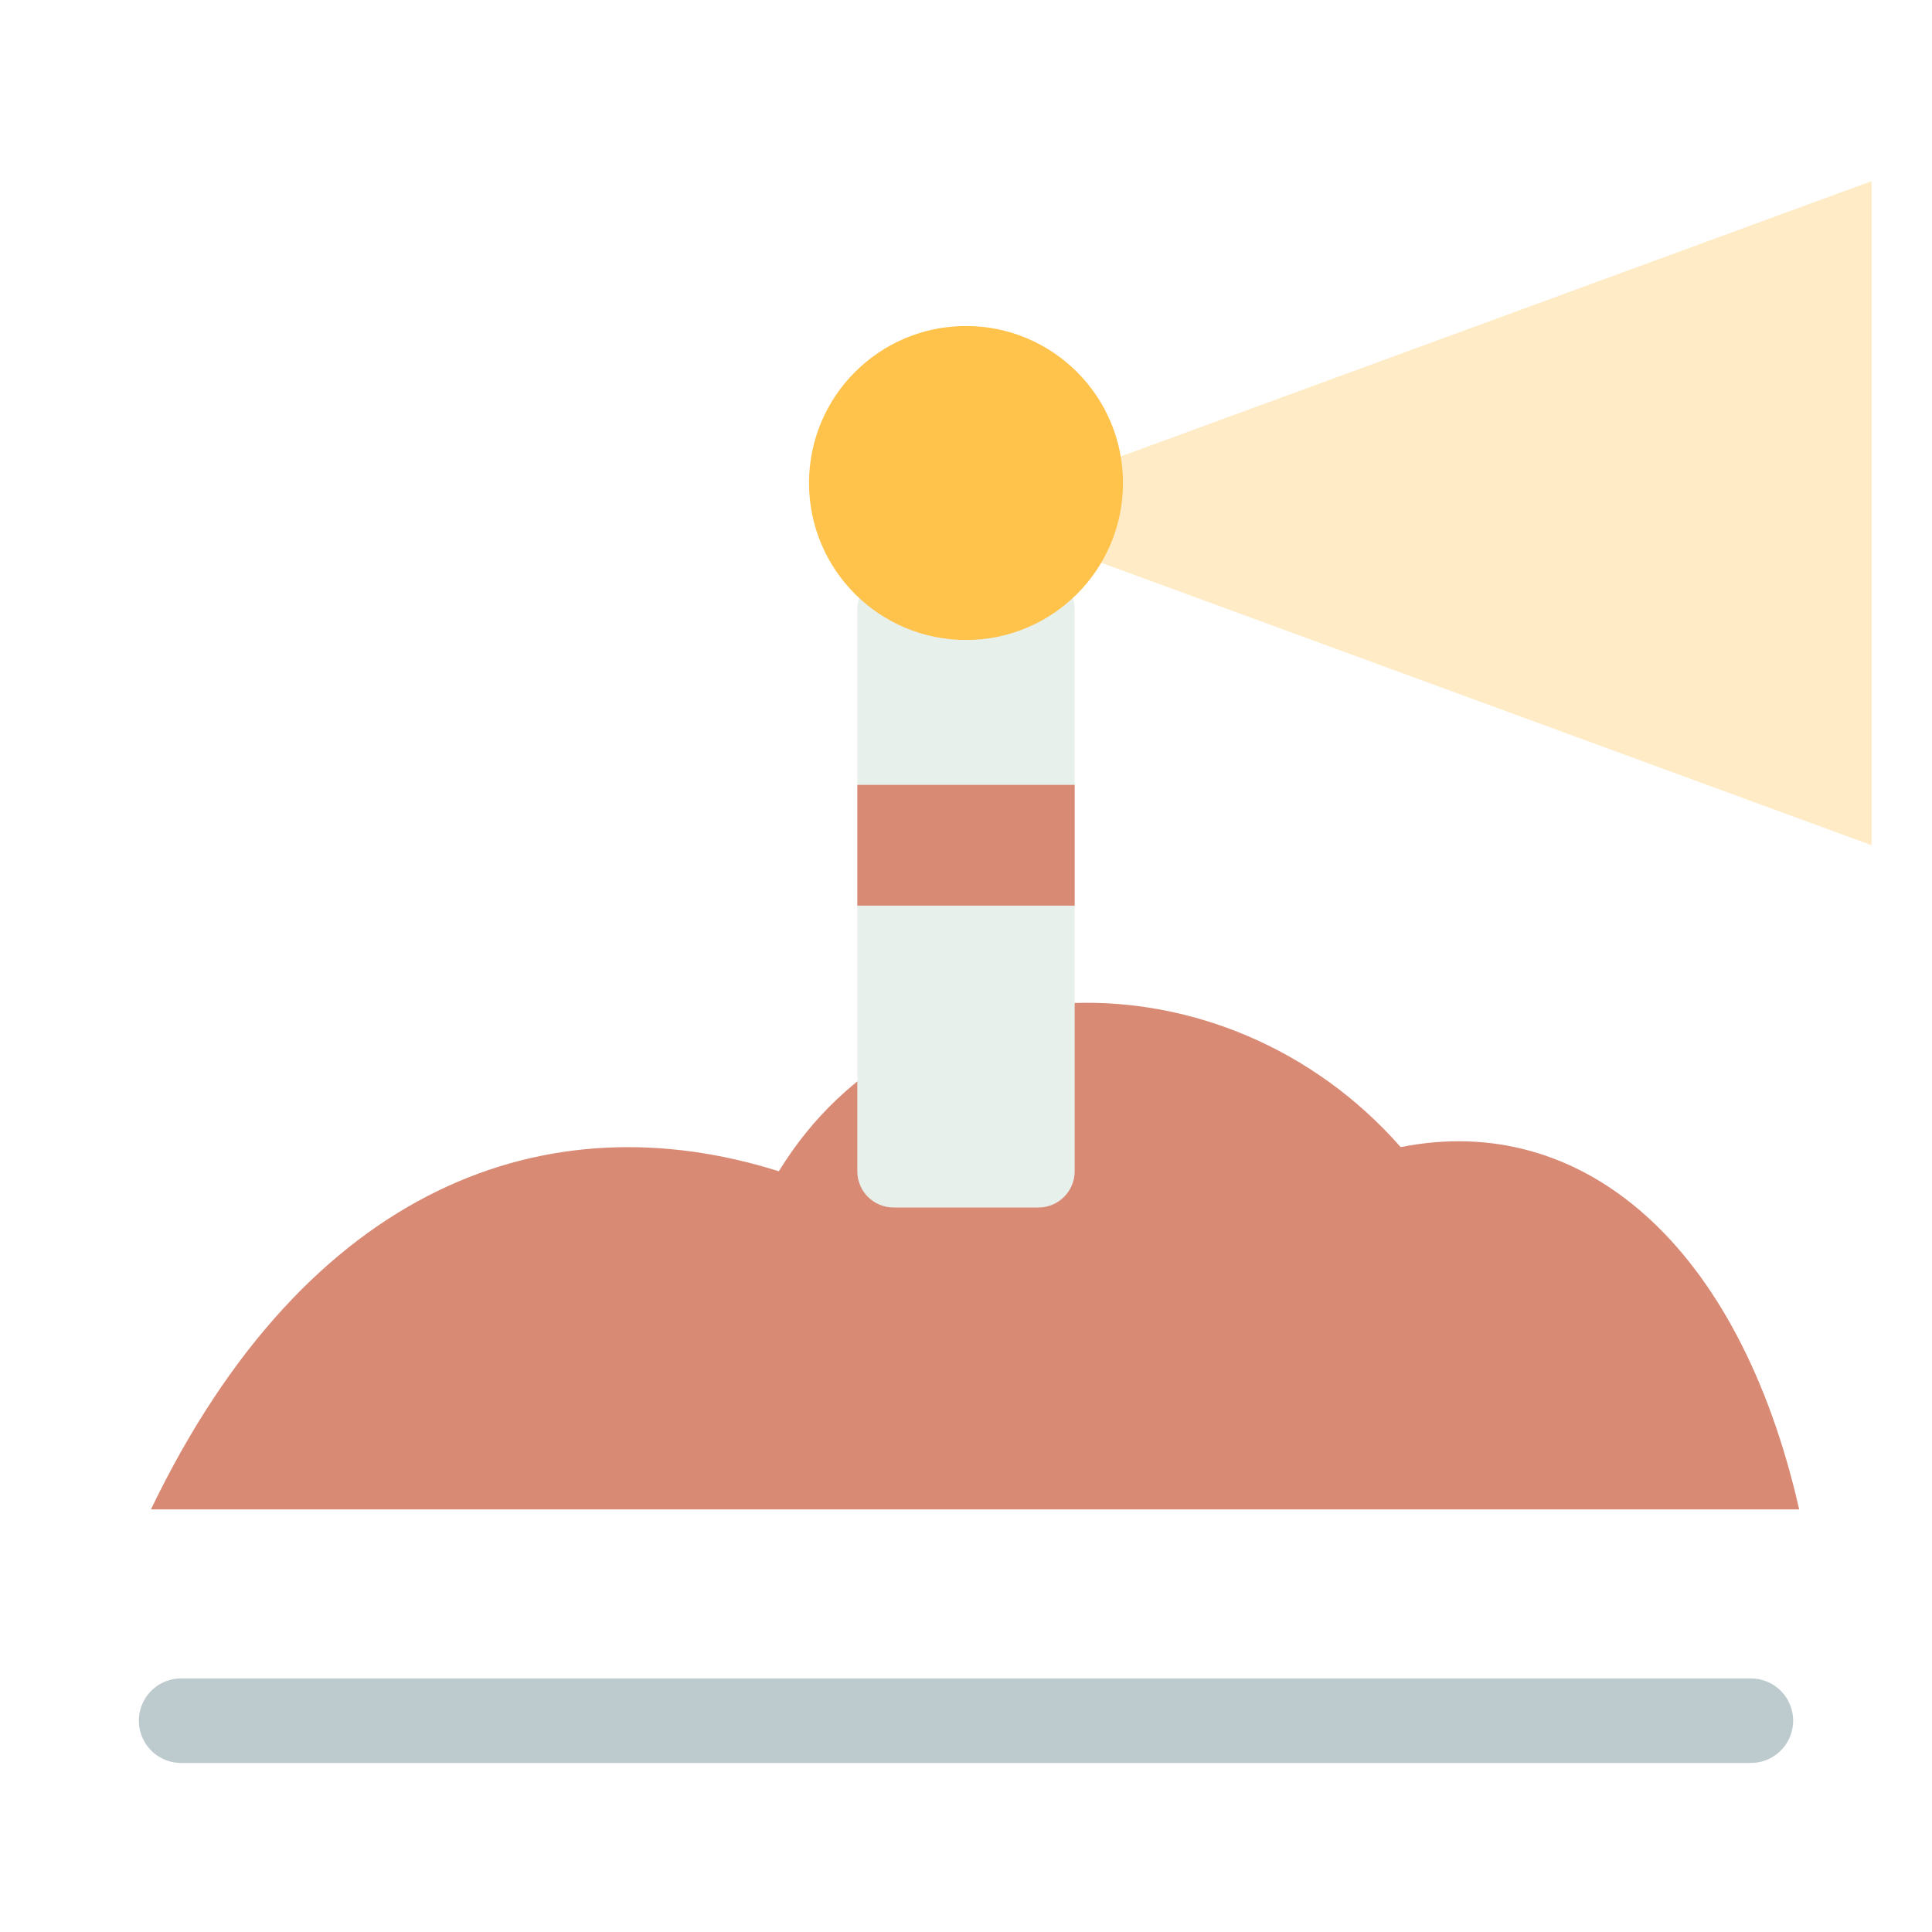
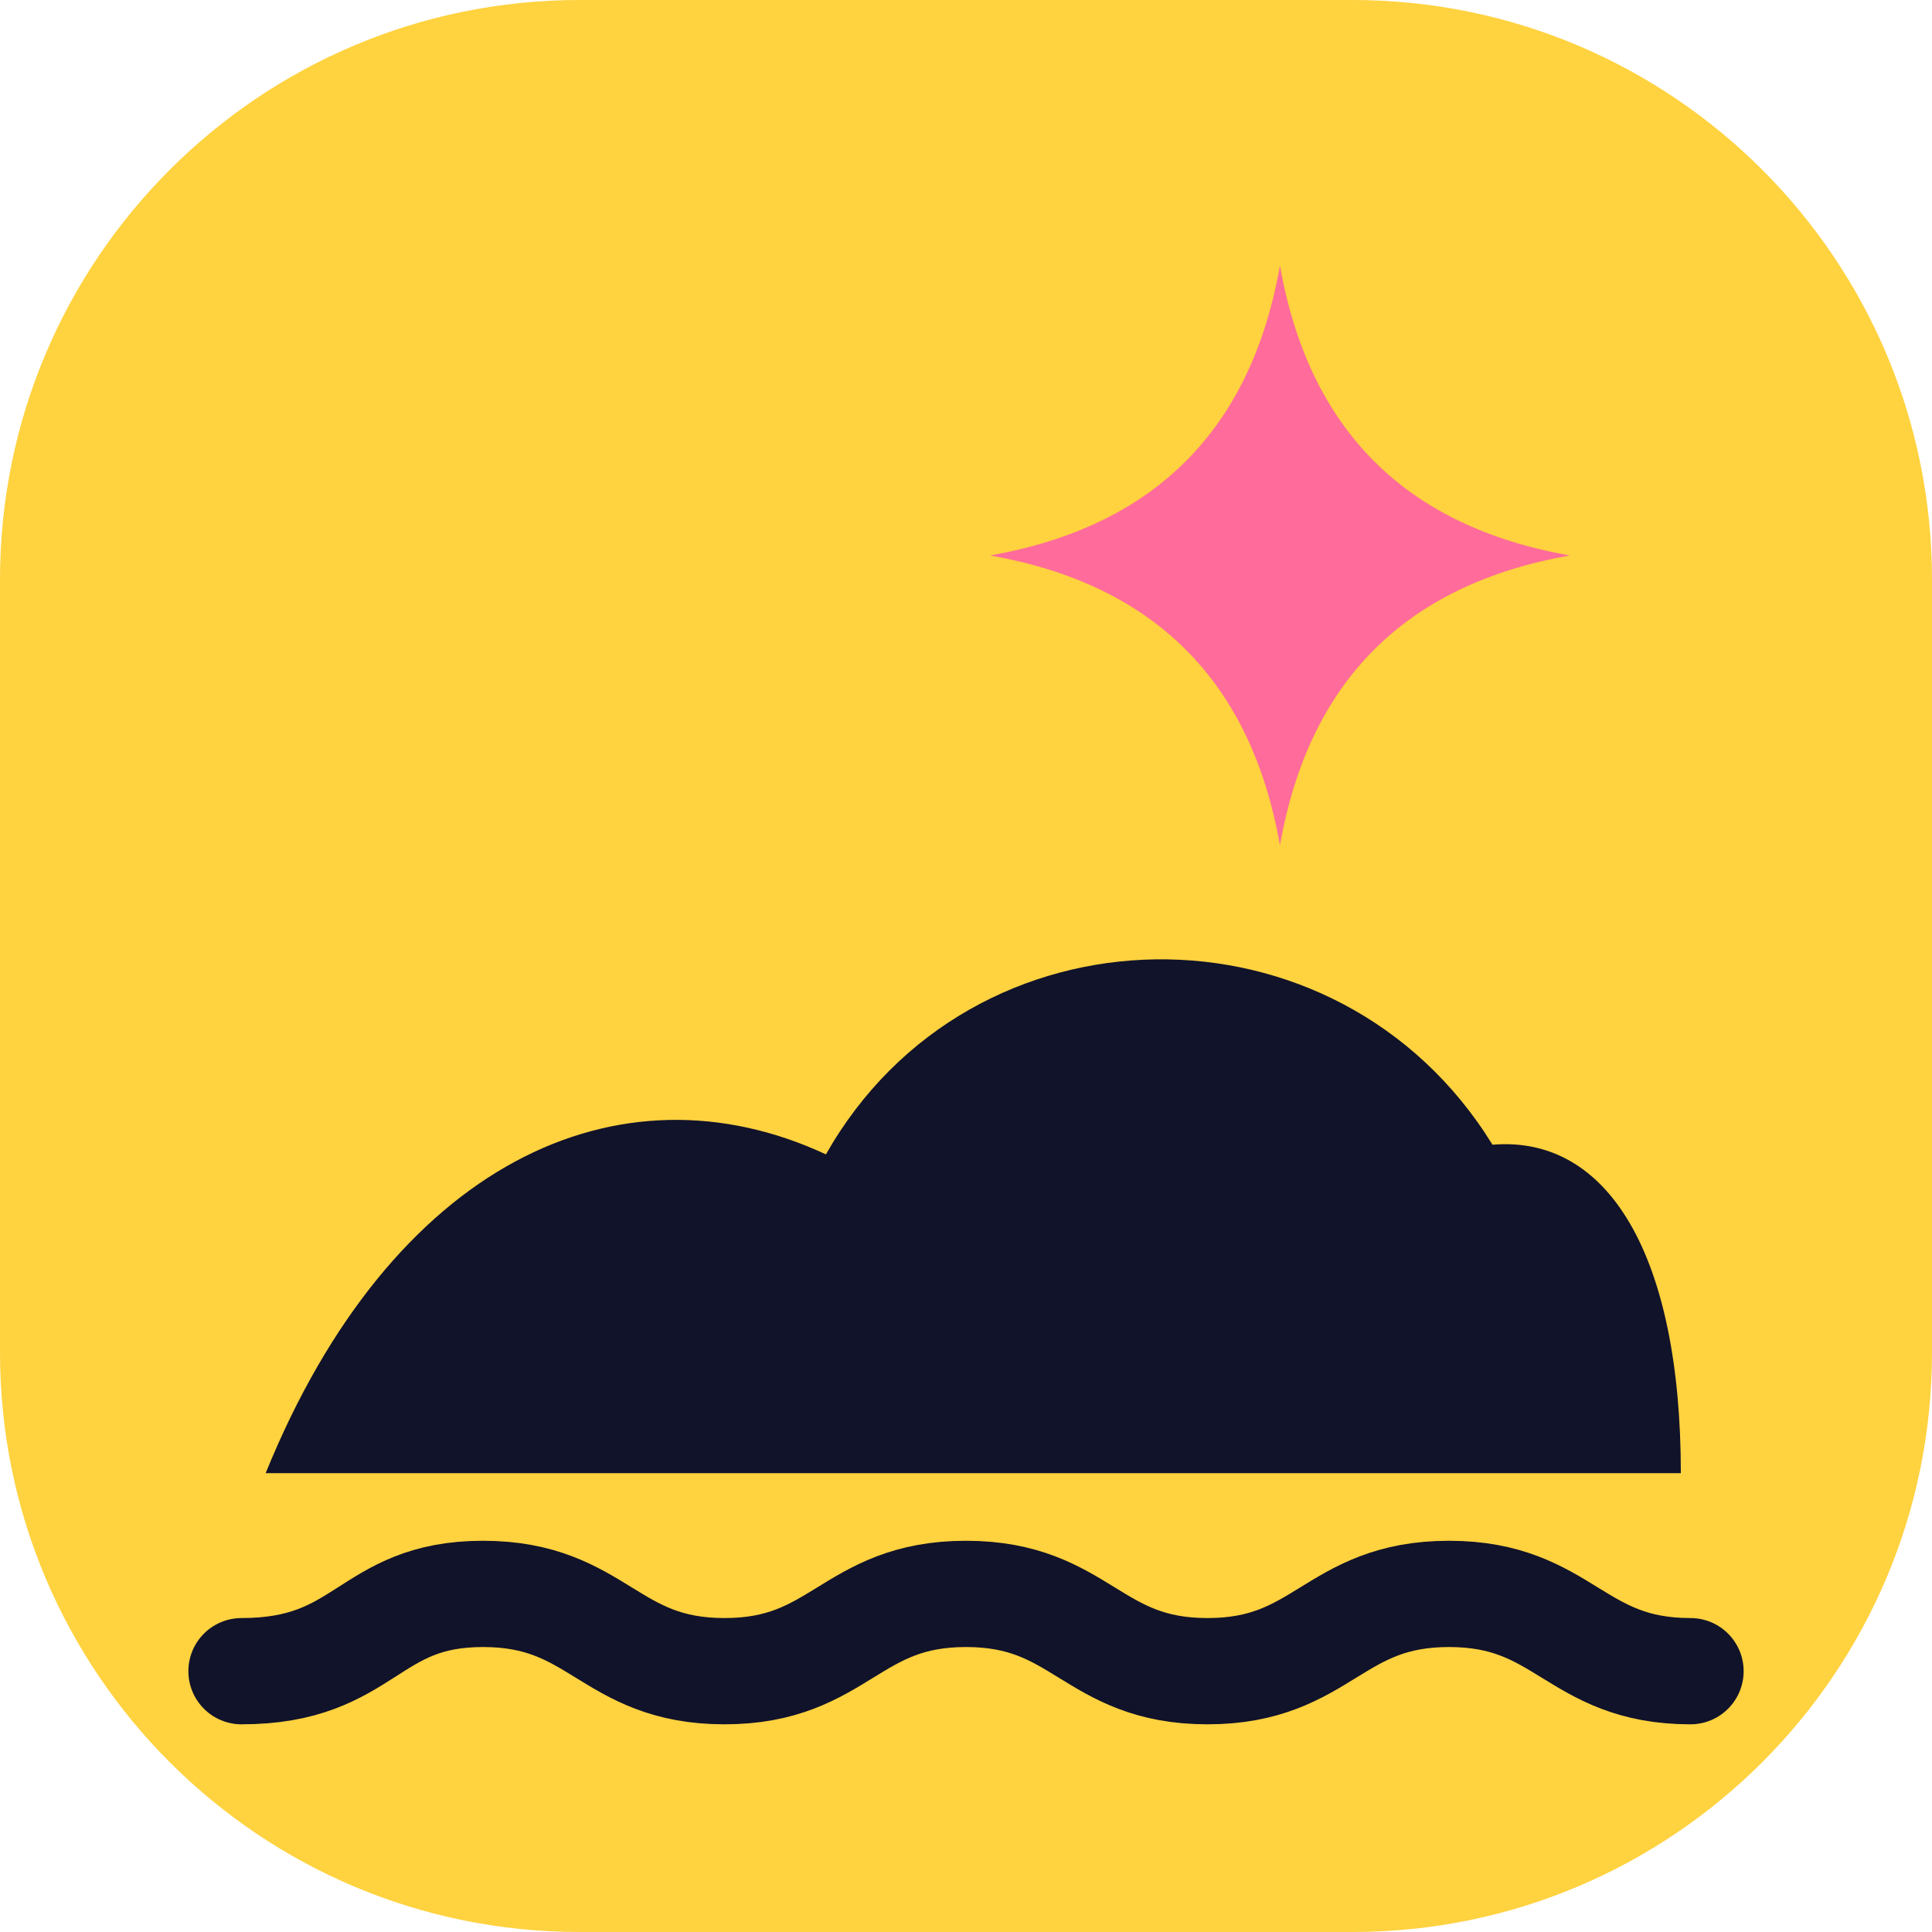
- <svg xmlns="http://www.w3.org/2000/svg" viewBox="0 0 32 32" aria-hidden="true">
-   <path d="M16 8.5 31 3v11z" fill="#FFC24B" opacity=".32" />
-   <path d="M2.5 25c2.6-5.4 6.6-6.8 10.4-5.6 2.2-3.6 7.4-3.7 10.3-.4 3-.6 5.6 1.6 6.6 6z" fill="#D98A74" />
-   <rect x="14.2" y="9.5" width="3.6" height="10.5" rx=".6" fill="#E8F0EC" />
-   <rect x="14.2" y="13" width="3.6" height="2" fill="#D98A74" />
-   <circle cx="16" cy="8" r="2.6" fill="#FFC24B" />
-   <path d="M3 28.5h26" stroke="#93A8AD" stroke-width="1.4" stroke-linecap="round" opacity=".6" />
+ <svg xmlns="http://www.w3.org/2000/svg" viewBox="0 0 40 40" aria-hidden="true">
+   <rect width="40" height="40" rx="12" fill="#FFD23F" />
+   <path d="M5.5 30.5c2.6-6.4 7.3-8.6 11.6-6.6 3-5.3 10.6-5.4 13.8-.2 2.4-.2 3.9 2.3 3.9 6.8z" fill="#11132A" />
+   <path d="M5 34.6c2.6 0 2.6-1.6 5-1.6s2.6 1.6 5 1.6 2.6-1.6 5-1.6 2.6 1.6 5 1.6 2.6-1.6 5-1.6 2.6 1.6 5 1.6" fill="none" stroke="#11132A" stroke-width="2.2" stroke-linecap="round" />
+   <path d="M26.5 5.5c.6 3.4 2.6 5.4 6 6-3.4.6-5.4 2.6-6 6-.6-3.4-2.6-5.4-6-6 3.4-.6 5.4-2.6 6-6z" fill="#FF6B9A" />
</svg>
